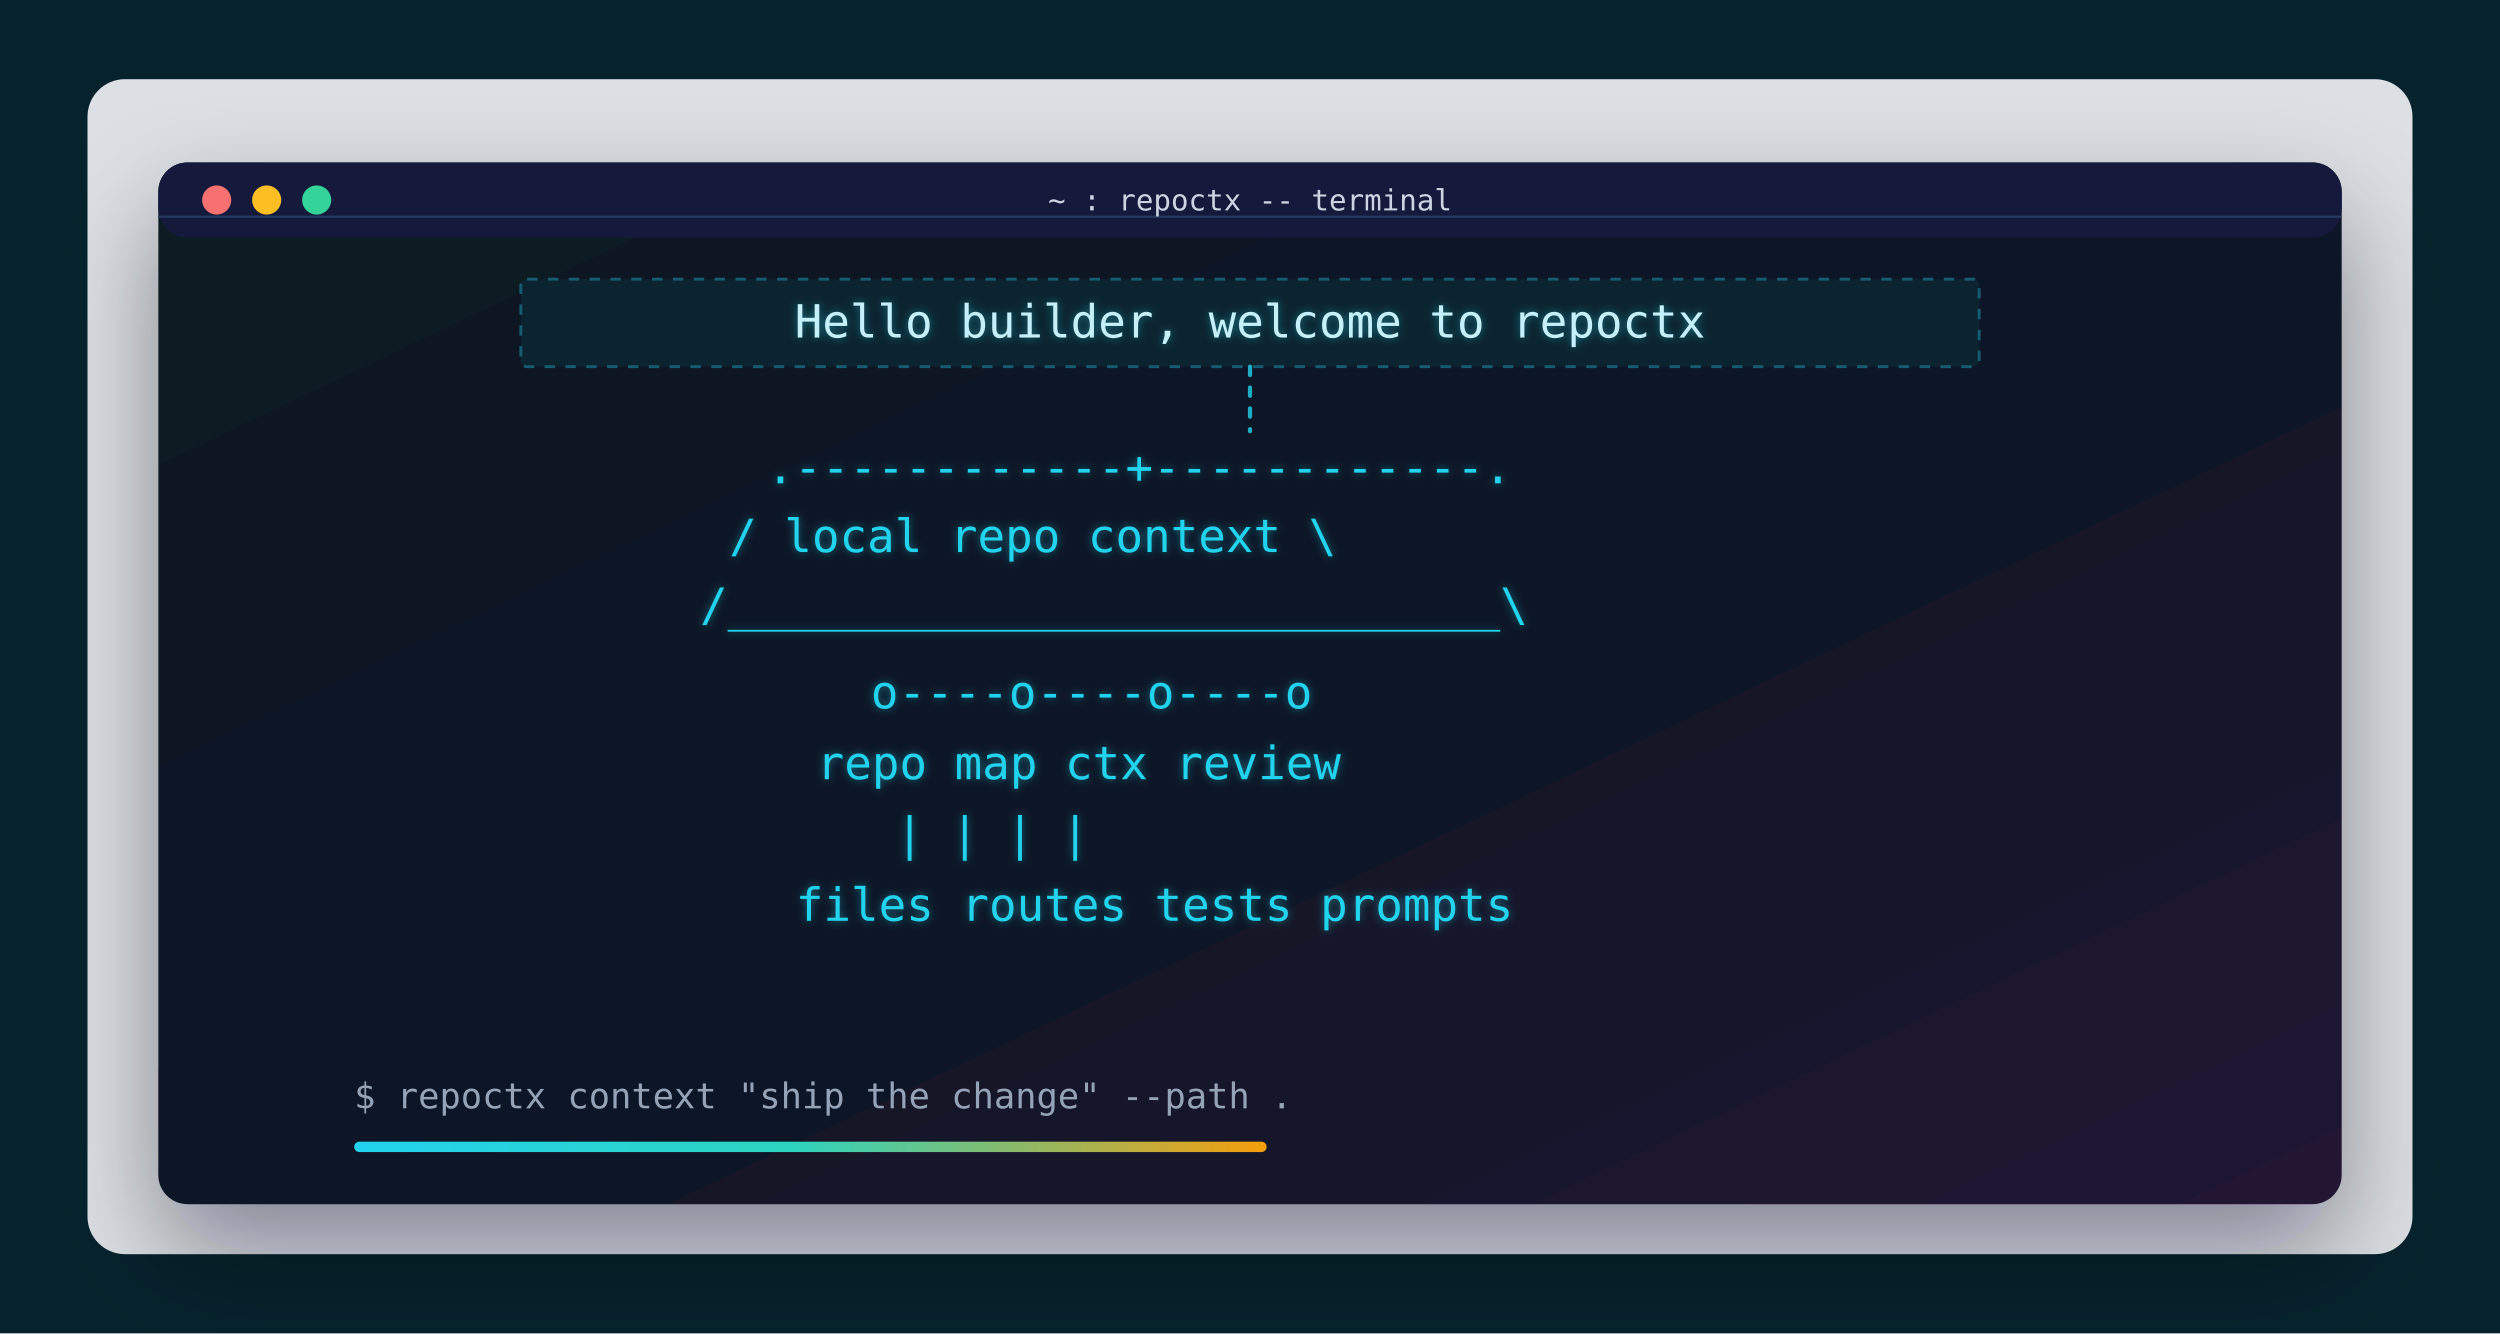
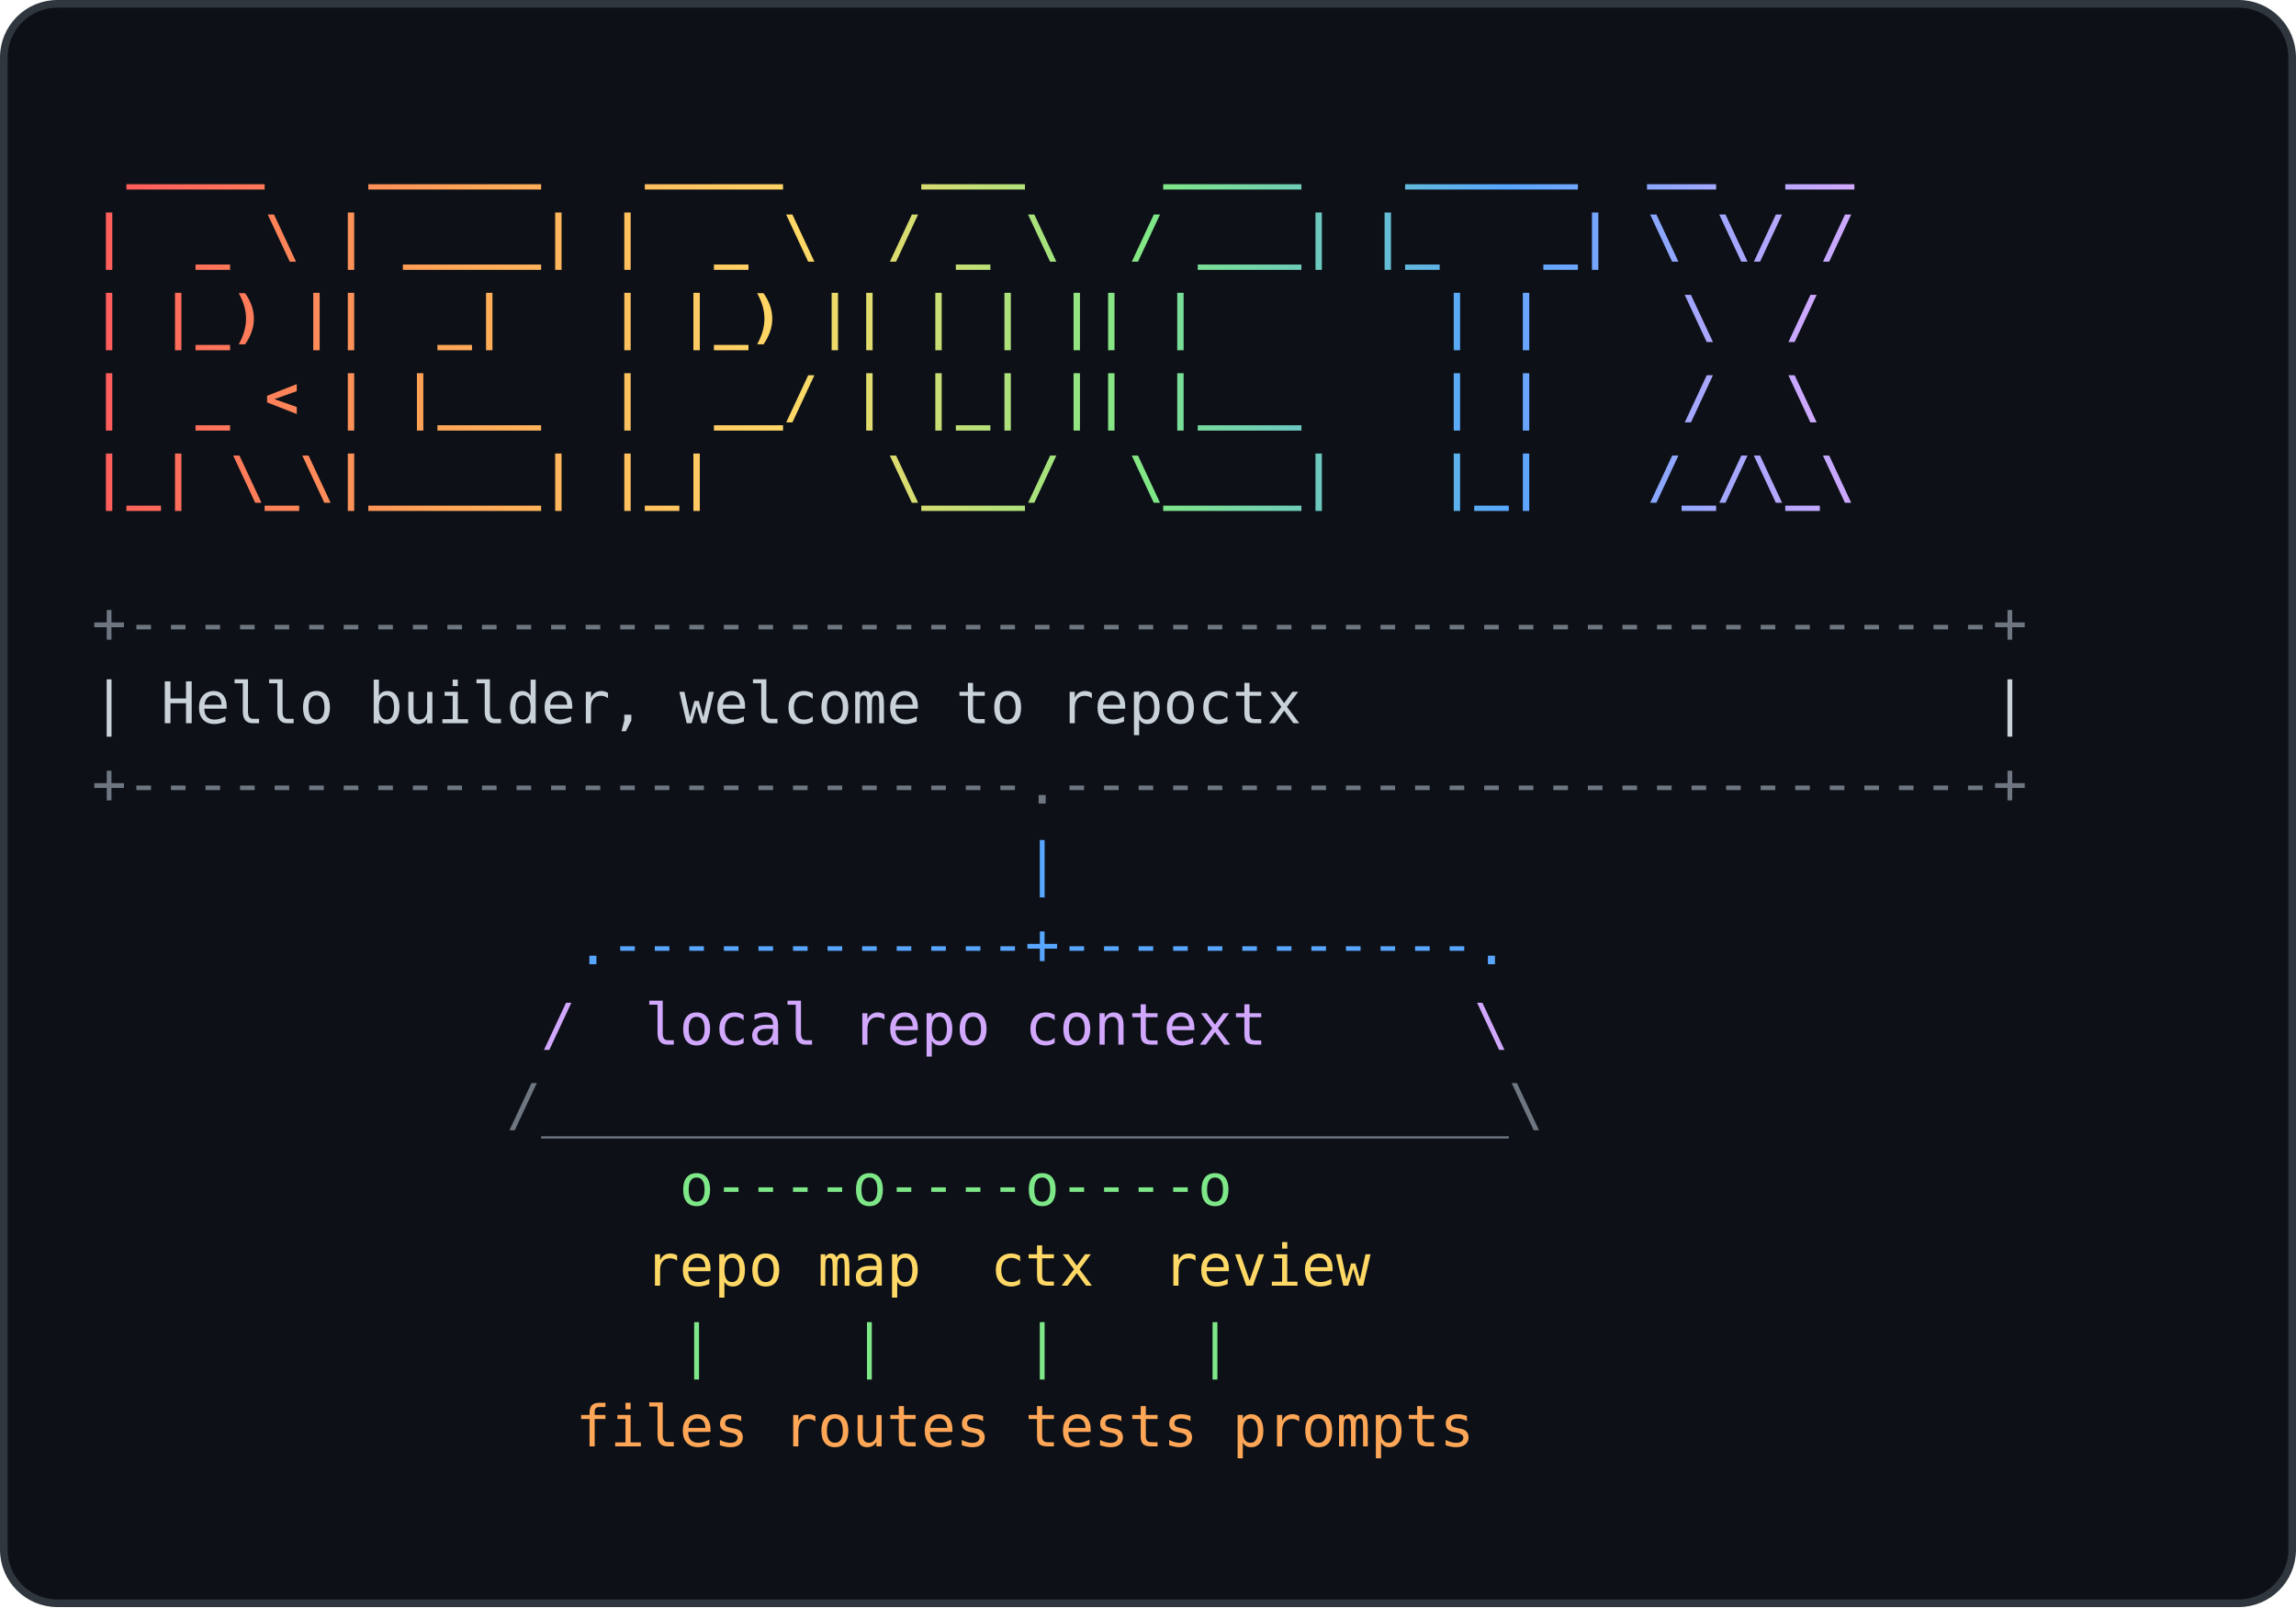
- <svg xmlns="http://www.w3.org/2000/svg" width="1200" height="640" viewBox="0 0 1200 640" role="img" aria-labelledby="title desc">
+ <svg xmlns="http://www.w3.org/2000/svg" width="600" height="420" viewBox="0 0 600 420" font-family="ui-monospace, SFMono-Regular, Menlo, Consolas, monospace" font-size="15" xml:space="preserve">
  <defs>
-     <linearGradient id="screen" x1="0" y1="0" x2="1" y2="1">
-       <stop offset="0" stop-color="#061a22" />
-       <stop offset="0.58" stop-color="#101827" />
-       <stop offset="1" stop-color="#211432" />
+     <linearGradient id="rainbow" x1="0" y1="0" x2="1" y2="0">
+       <stop offset="0" stop-color="#ff5c5c" />
+       <stop offset="0.2" stop-color="#ffa657" />
+       <stop offset="0.4" stop-color="#ffd866" />
+       <stop offset="0.6" stop-color="#7ee787" />
+       <stop offset="0.8" stop-color="#58a6ff" />
+       <stop offset="1" stop-color="#d2a8ff" />
    </linearGradient>
-     <linearGradient id="glow" x1="0" y1="0" x2="1" y2="0">
-       <stop offset="0" stop-color="#22d3ee" />
-       <stop offset="0.48" stop-color="#2dd4bf" />
-       <stop offset="1" stop-color="#f59e0b" />
-     </linearGradient>
-     <filter id="softShadow" x="-18%" y="-18%" width="136%" height="136%">
-       <feDropShadow dx="0" dy="24" stdDeviation="26" flood-color="#020617" flood-opacity="0.4" />
-     </filter>
-     <filter id="textGlow" x="-20%" y="-20%" width="140%" height="140%">
-       <feDropShadow dx="0" dy="0" stdDeviation="2" flood-color="#22d3ee" flood-opacity="0.5" />
-     </filter>
  </defs>
-   <rect width="1200" height="640" fill="#06232d" />
-   <rect x="42" y="38" width="1116" height="564" rx="18" fill="#e5e7eb" opacity="0.96" />
-   <rect x="76" y="78" width="1048" height="500" rx="14" fill="url(#screen)" filter="url(#softShadow)" />
-   <rect x="76" y="78" width="1048" height="36" rx="14" fill="#151a3d" />
-   <path d="M76 104 H1124" stroke="#243b63" stroke-width="1" />
-   <circle cx="104" cy="96" r="7" fill="#f87171" />
-   <circle cx="128" cy="96" r="7" fill="#fbbf24" />
-   <circle cx="152" cy="96" r="7" fill="#34d399" />
-   <text x="600" y="101" text-anchor="middle" fill="#cbd5e1" font-family="JetBrains Mono, SFMono-Regular, Menlo, Consolas, monospace" font-size="14">
-     ~ : repoctx -- terminal
-   </text>
-   <rect x="250" y="134" width="700" height="42" rx="3" fill="#0b2430" stroke="#155e75" stroke-width="1.4" stroke-dasharray="5 5" opacity="0.96" />
-   <text x="600" y="162" text-anchor="middle" fill="#c4f1f9" font-family="JetBrains Mono, SFMono-Regular, Menlo, Consolas, monospace" font-size="22" filter="url(#textGlow)">
-     Hello builder, welcome to repoctx
-   </text>
-   <path d="M600 176 v31" stroke="#22d3ee" stroke-width="2" stroke-linecap="round" stroke-dasharray="4 6" opacity="0.8" />
-   <g font-family="JetBrains Mono, SFMono-Regular, Menlo, Consolas, monospace" font-size="22" fill="#22d3ee" filter="url(#textGlow)">
-     <text x="368" y="232">.------------+------------.</text>
-     <text x="350" y="265">/ local repo context \</text>
-     <text x="336" y="298">/____________________________\</text>
-     <text x="418" y="340">o----o----o----o</text>
-     <text x="392" y="374" xml:space="preserve">repo map ctx review</text>
-     <text x="430" y="408" xml:space="preserve">| | | |</text>
-     <text x="382" y="442">files routes tests prompts</text>
+   <rect x="1" y="1" width="598" height="418" rx="14" fill="#0d1117" stroke="#30363d" stroke-width="2" />
+   <g fill="url(#rainbow)" font-weight="bold">
+     <text x="24" y="46" xml:space="preserve"> ____   _____   ____    ___    ____   _____  __  __</text>
+     <text x="24" y="67" xml:space="preserve">|  _ \ | ____| |  _ \  / _ \  / ___| |_   _| \ \/ /</text>
+     <text x="24" y="88" xml:space="preserve">| |_) ||  _|   | |_) || | | || |       | |    \  /</text>
+     <text x="24" y="109" xml:space="preserve">|  _ &lt; | |___  |  __/ | |_| || |___    | |    /  \</text>
+     <text x="24" y="130" xml:space="preserve">|_| \_\|_____| |_|     \___/  \____|   |_|   /_/\_\</text>
  </g>
-   <text x="170" y="532" fill="#94a3b8" font-family="JetBrains Mono, SFMono-Regular, Menlo, Consolas, monospace" font-size="17">
-     $ repoctx context "ship the change" --path .
-   </text>
-   <rect x="170" y="548" width="438" height="5" rx="2.5" fill="url(#glow)" />
+   <g>
+     <text x="24" y="168" fill="#6e7681" xml:space="preserve">+------------------------------------------------------+</text>
+     <text x="24" y="189" fill="#c9d1d9" xml:space="preserve">| Hello builder, welcome to repoctx                    |</text>
+     <text x="24" y="210" fill="#6e7681" xml:space="preserve">+--------------------------.---------------------------+</text>
+     <text x="24" y="231" fill="#58a6ff" xml:space="preserve">                           |</text>
+     <text x="24" y="252" fill="#58a6ff" xml:space="preserve">              .------------+------------.</text>
+     <text x="24" y="273" fill="#d2a8ff" xml:space="preserve">             /  local repo context      \</text>
+     <text x="24" y="294" fill="#6e7681" xml:space="preserve">            /____________________________\</text>
+     <text x="24" y="315" fill="#7ee787" xml:space="preserve">                 o----o----o----o</text>
+     <text x="24" y="336" fill="#ffd866" xml:space="preserve">                repo map  ctx  review</text>
+     <text x="24" y="357" fill="#7ee787" xml:space="preserve">                 |    |    |    |</text>
+     <text x="24" y="378" fill="#ffa657" xml:space="preserve">              files routes tests prompts</text>
+   </g>
</svg>
